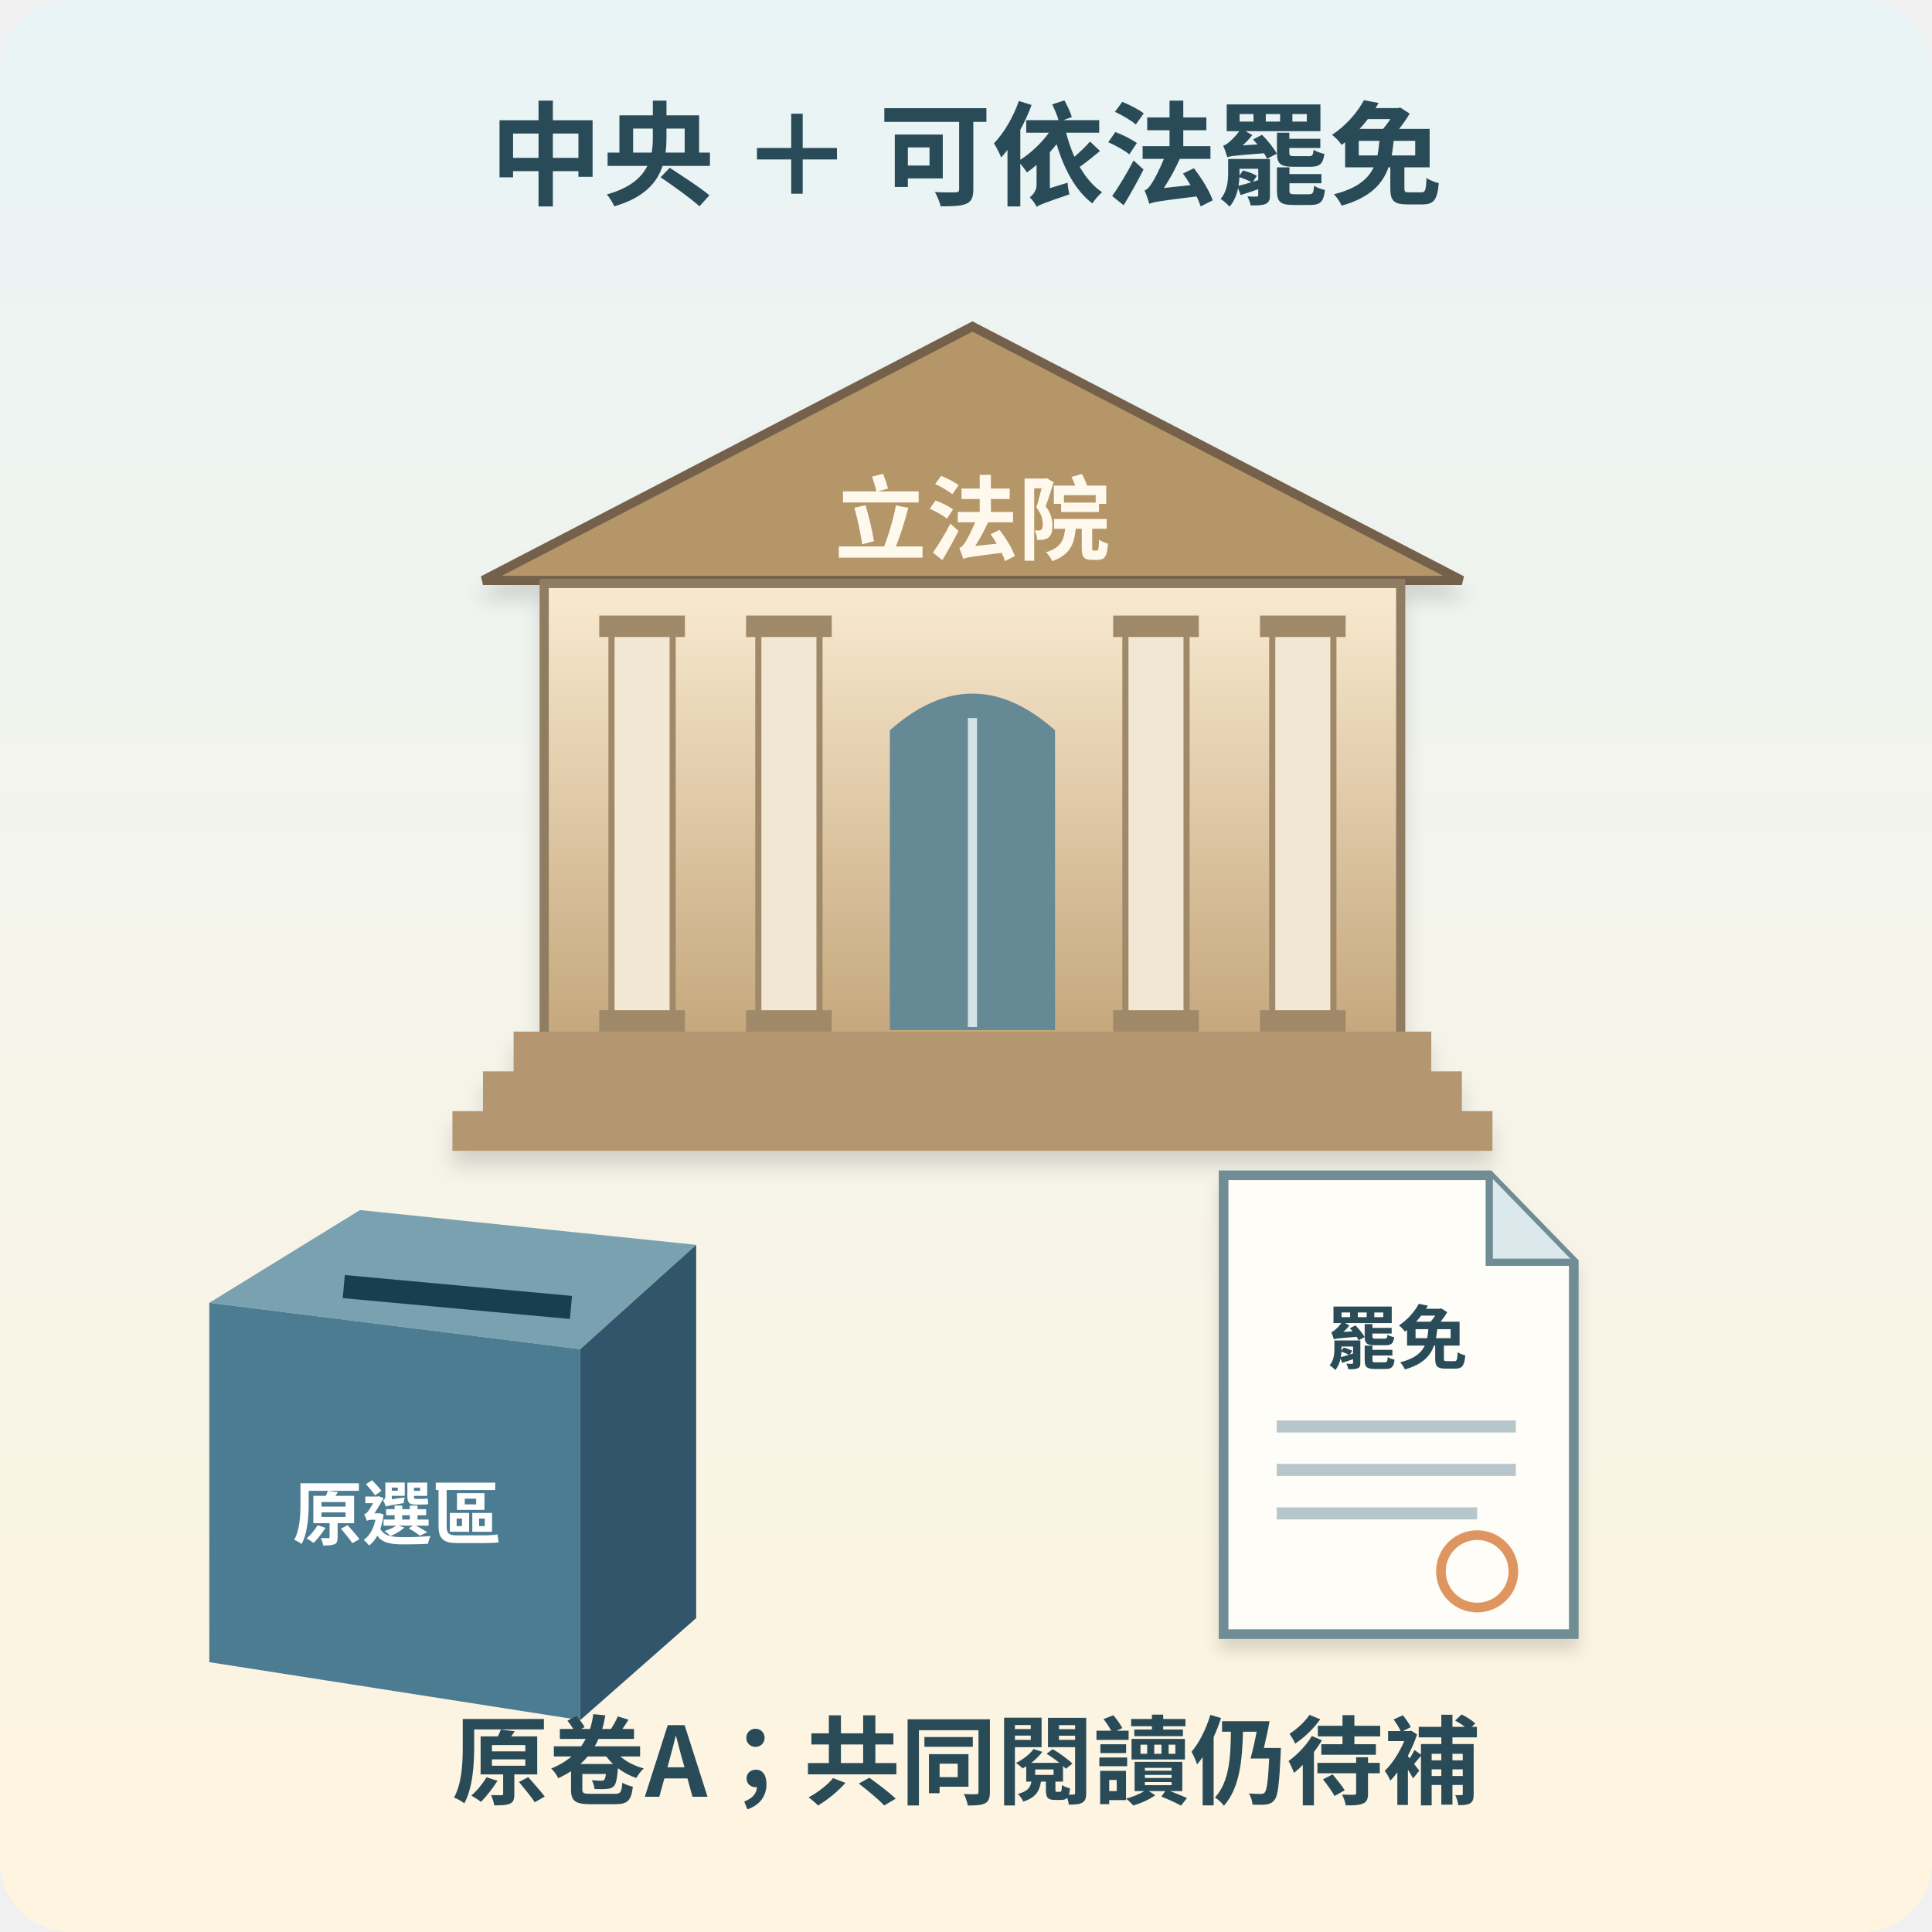
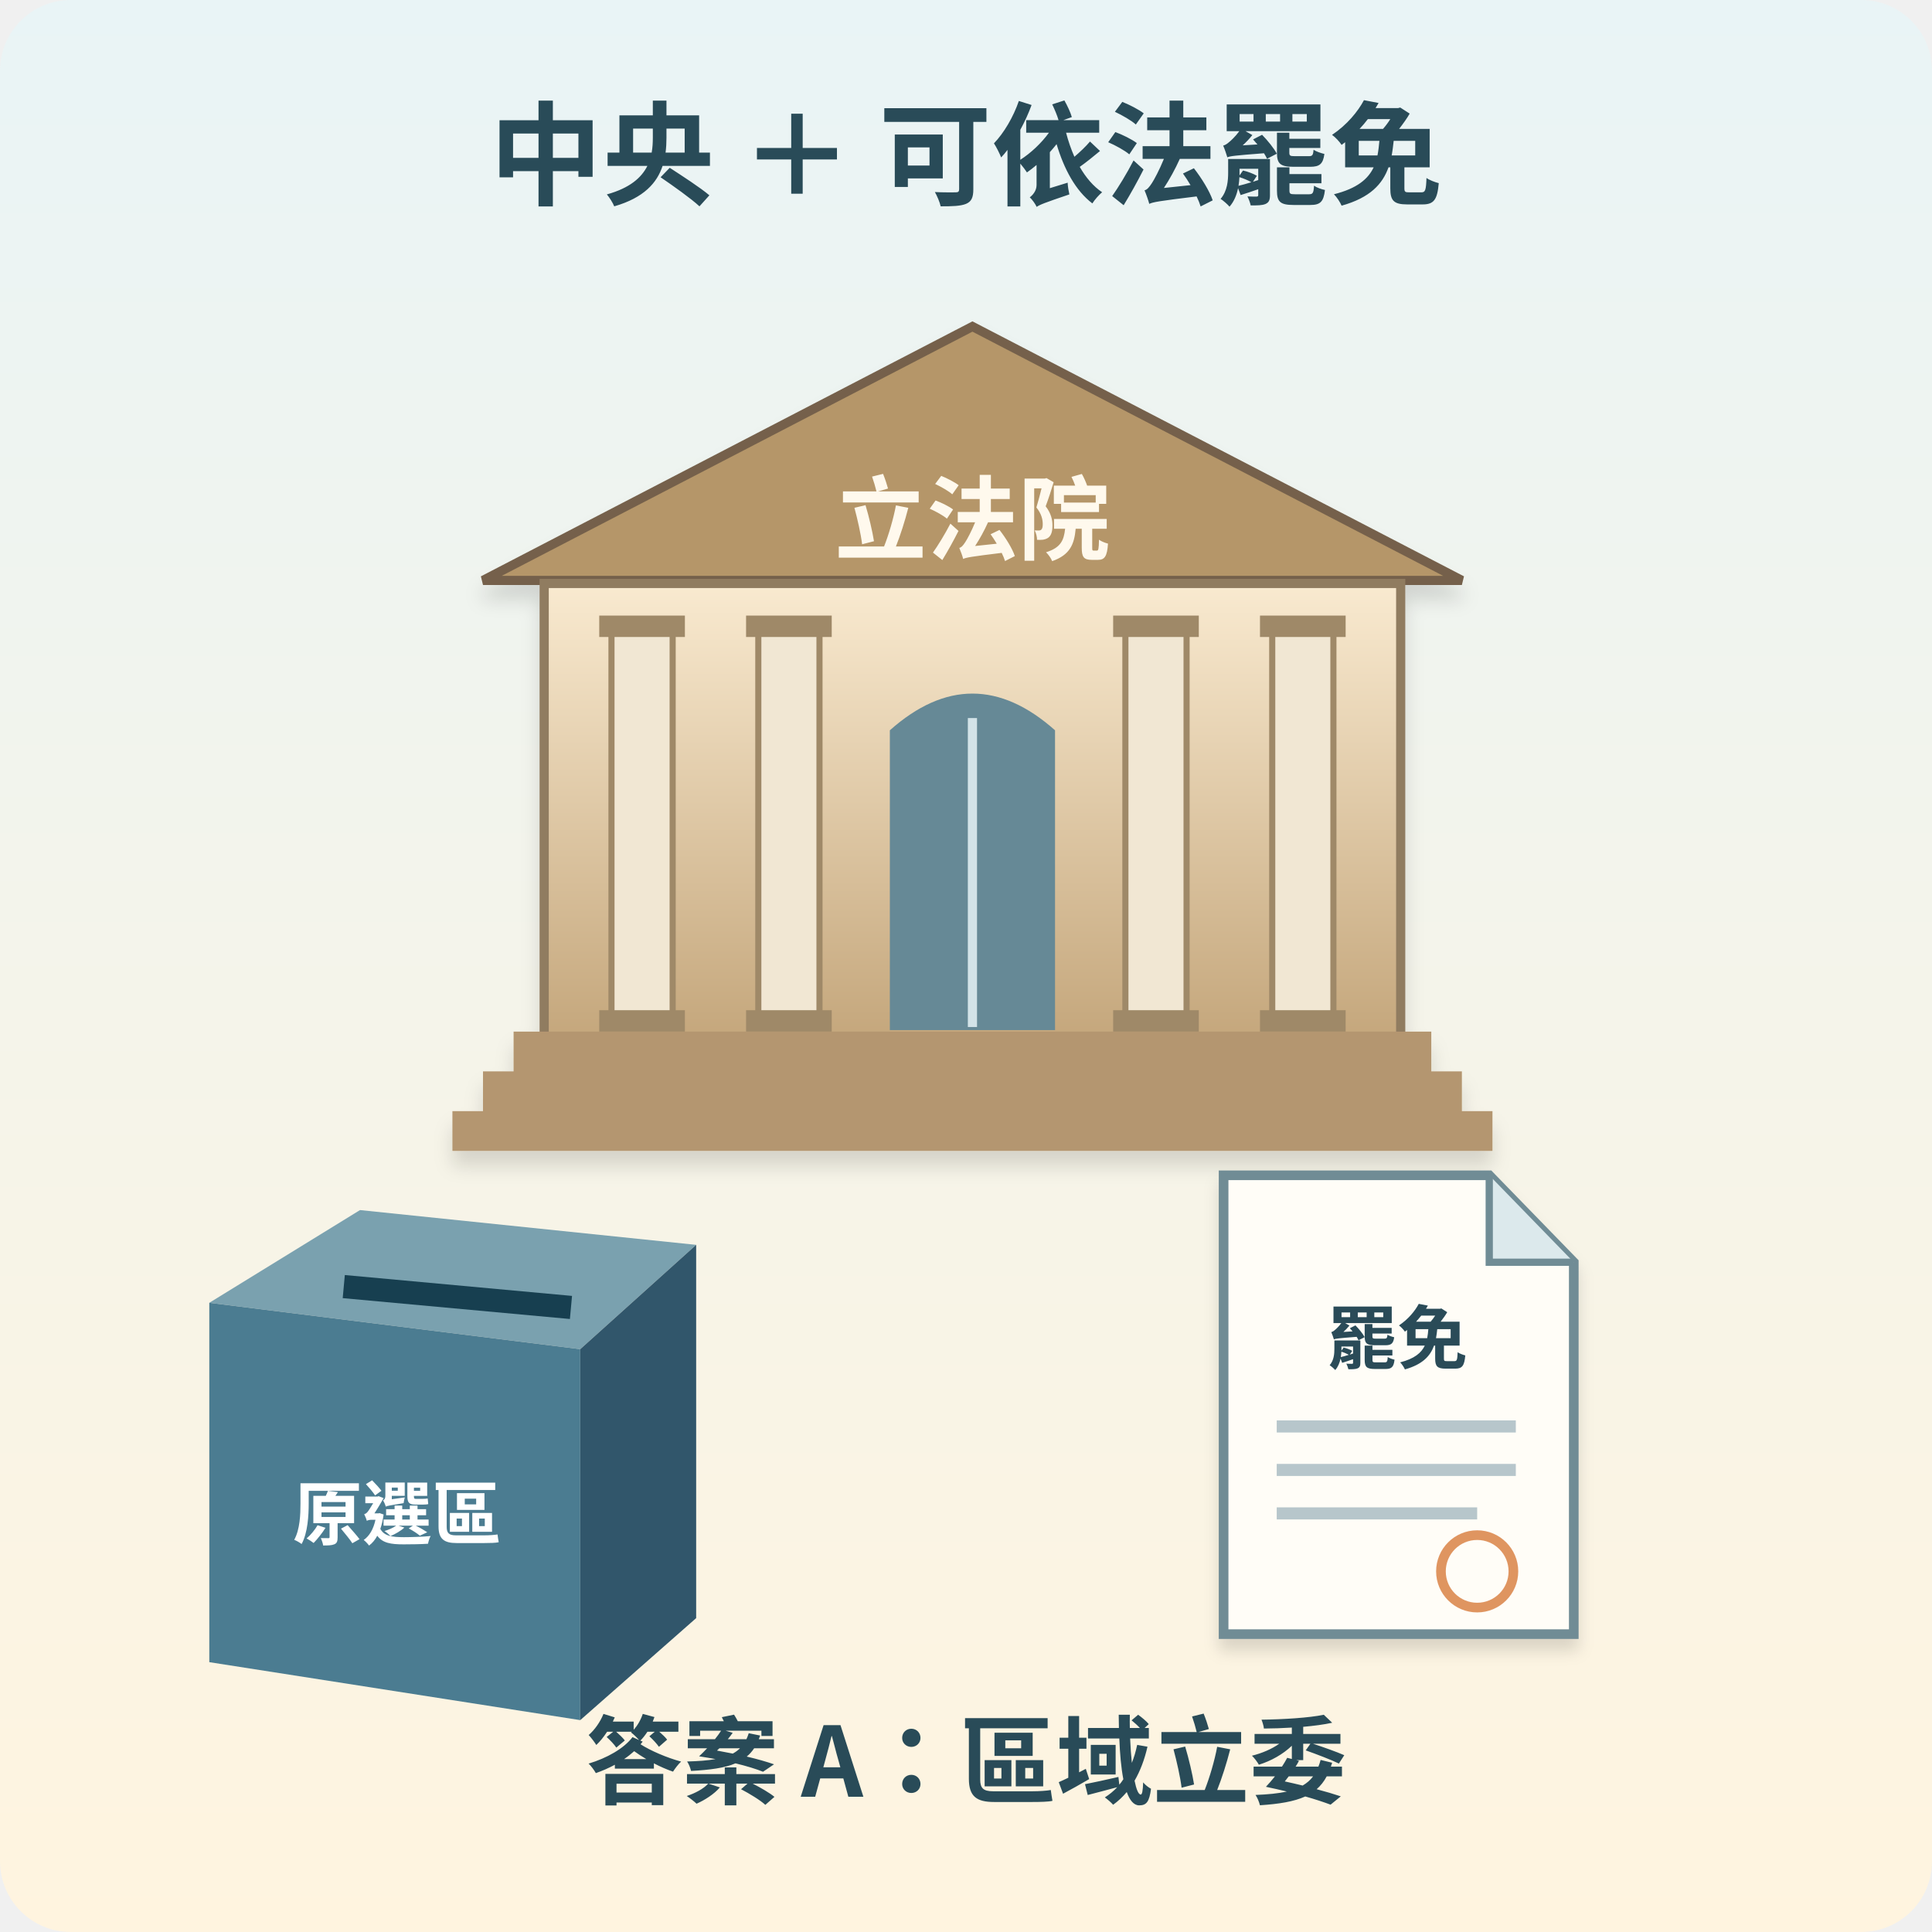
<svg xmlns="http://www.w3.org/2000/svg" width="600" height="600" viewBox="0 0 600 600">
  <defs>
    <linearGradient id="bg" x2="0" y2="1">
      <stop stop-color="#e9f4f6" />
      <stop offset="1" stop-color="#fff4df" />
    </linearGradient>
    <linearGradient id="stone" x2="0" y2="1">
      <stop stop-color="#f9ead0" />
      <stop offset="1" stop-color="#c4a67b" />
    </linearGradient>
    <linearGradient id="sea" x2="0" y2="1">
      <stop stop-color="#d7edf5" />
      <stop offset="1" stop-color="#a9d3e5" />
    </linearGradient>
    <marker id="arr" viewBox="0 0 10 10" refX="9" refY="5" markerWidth="4" markerHeight="4" orient="auto">
      <path d="M0 0L10 5L0 10Z" fill="#d27842" />
    </marker>
    <filter id="shadow">
      <feDropShadow dx="0" dy="5" stdDeviation="3" flood-opacity=".13" />
    </filter>
  </defs>
  <rect width="600" height="600" rx="22" fill="url(#bg)" />
  <g font-family="Noto Sans CJK TC,sans-serif">
    <g transform="translate(150 90) scale(0.95)">
      <g filter="url(#shadow)">
        <path d="M0 95L160 12L320 95Z" fill="#b59669" stroke="#75614b" stroke-width="3" />
        <path d="M20 96H300V246H20Z" fill="url(#stone)" stroke="#907b61" stroke-width="3" />
        <rect x="42" y="110" width="20" height="131" fill="#f1e7d3" stroke="#9f8968" stroke-width="2" />
        <path d="M38 110h28M38 239h28" stroke="#9f8968" stroke-width="7" />
        <rect x="90" y="110" width="20" height="131" fill="#f1e7d3" stroke="#9f8968" stroke-width="2" />
        <path d="M86 110h28M86 239h28" stroke="#9f8968" stroke-width="7" />
        <rect x="210" y="110" width="20" height="131" fill="#f1e7d3" stroke="#9f8968" stroke-width="2" />
        <path d="M206 110h28M206 239h28" stroke="#9f8968" stroke-width="7" />
        <rect x="258" y="110" width="20" height="131" fill="#f1e7d3" stroke="#9f8968" stroke-width="2" />
        <path d="M254 110h28M254 239h28" stroke="#9f8968" stroke-width="7" />
        <path d="M133 144Q160 120 187 144V242H133Z" fill="#668996" />
        <path d="M160 140V241" stroke="#d3e3e8" stroke-width="3" />
        <path d="M10 249H310M0 262H320M-10 275H330" stroke="#b49670" stroke-width="13" />
        <text x="160" y="86" font-size="30" fill="#fff9ed" text-anchor="middle" font-weight="600">立法院</text>
      </g>
    </g>
    <g transform="translate(65 365) scale(0.72)">
      <path d="M0 55L65 15L210 30L160 75Z" fill="#7aa1af" />
      <path d="M0 55L160 75V235L0 210Z" fill="#4b7c91" />
      <path d="M160 75L210 30V191L160 235Z" fill="#31566b" />
      <path d="M58 48L156 57" stroke="#173f50" stroke-width="10" />
      <text x="81" y="157" font-size="30" fill="#fff" text-anchor="middle" font-weight="600">原選區</text>
    </g>
    <g transform="translate(380 365) scale(0.75)" filter="url(#shadow)">
      <path d="M0 0H110L145 36V190H0Z" fill="#fffdf7" stroke="#708c95" stroke-width="4" />
      <path d="M110 0V36H145" fill="#dce9ec" stroke="#708c95" stroke-width="3" />
      <text x="72" y="78" font-size="29" fill="#294b58" text-anchor="middle" font-weight="600">罷免</text>
      <path d="M22 104H121M22 122H121M22 140H105" stroke="#b7c6cb" stroke-width="5" />
      <circle cx="105" cy="164" r="15" fill="none" stroke="#df9561" stroke-width="4" />
    </g>
    <text x="300" y="61" font-size="35" fill="#294b58" text-anchor="middle" font-weight="600">中央 ＋ 可依法罷免</text>
-     <text x="300" y="558" font-size="30" fill="#294b58" text-anchor="middle" font-weight="600">原卷A；共同閱讀仍待補</text>
+     <text x="300" y="558" font-size="30" fill="#294b58" text-anchor="middle" font-weight="600">答案 A：區域立委</text>
  </g>
</svg>
